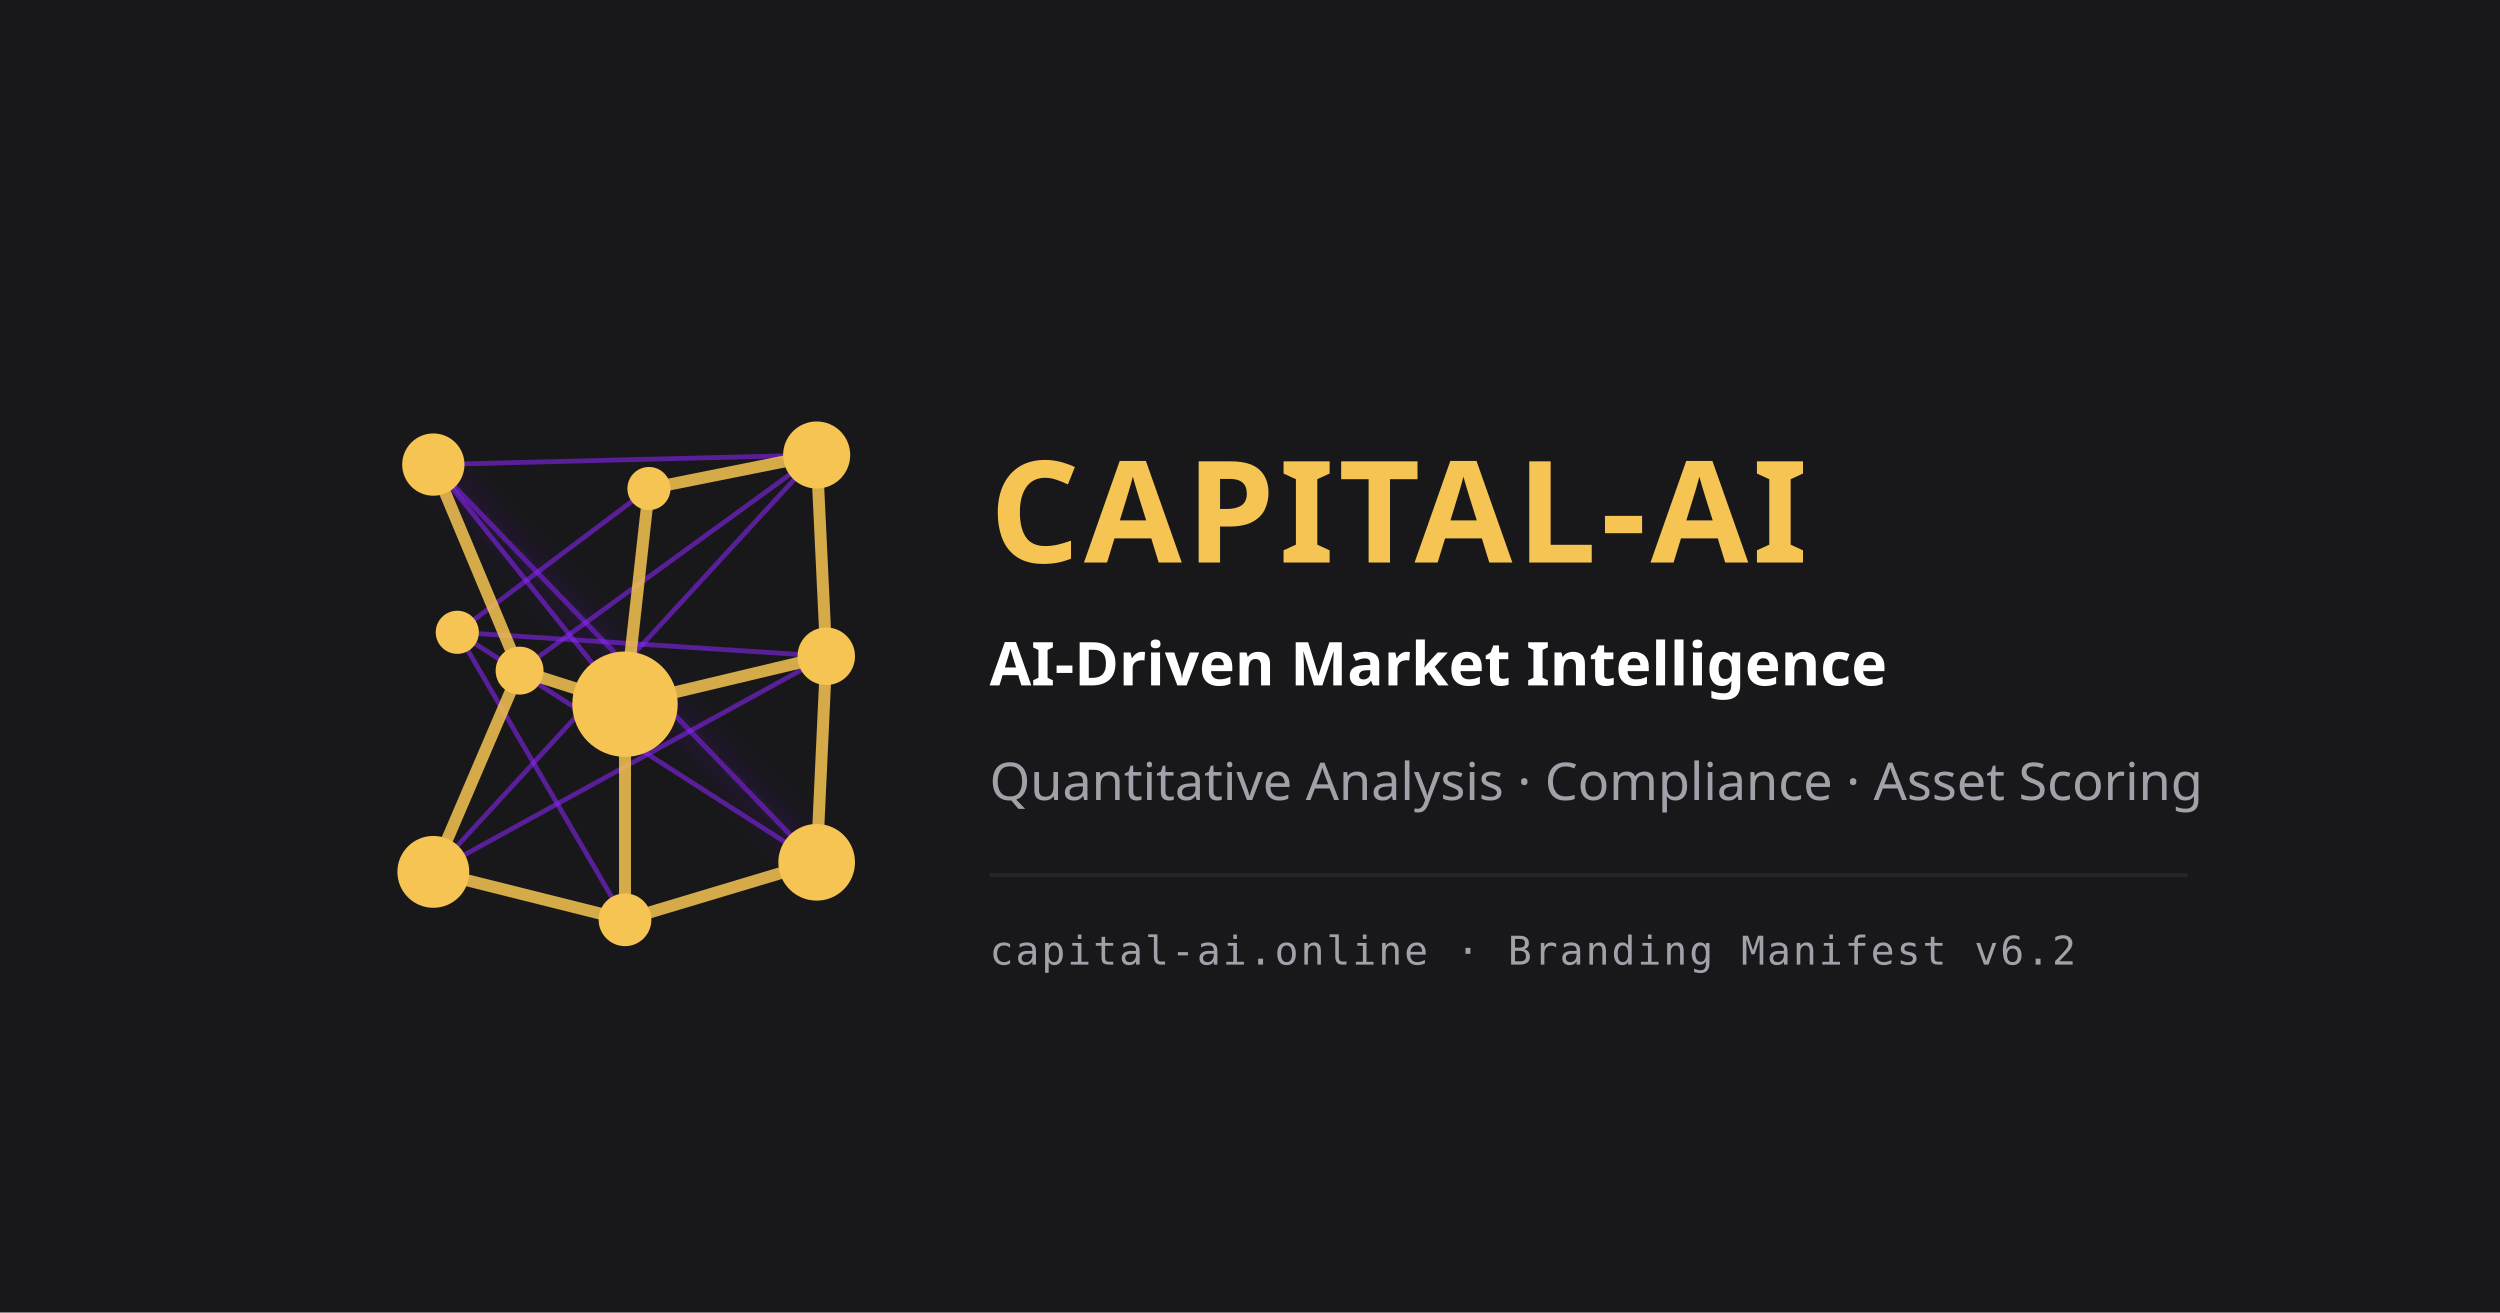
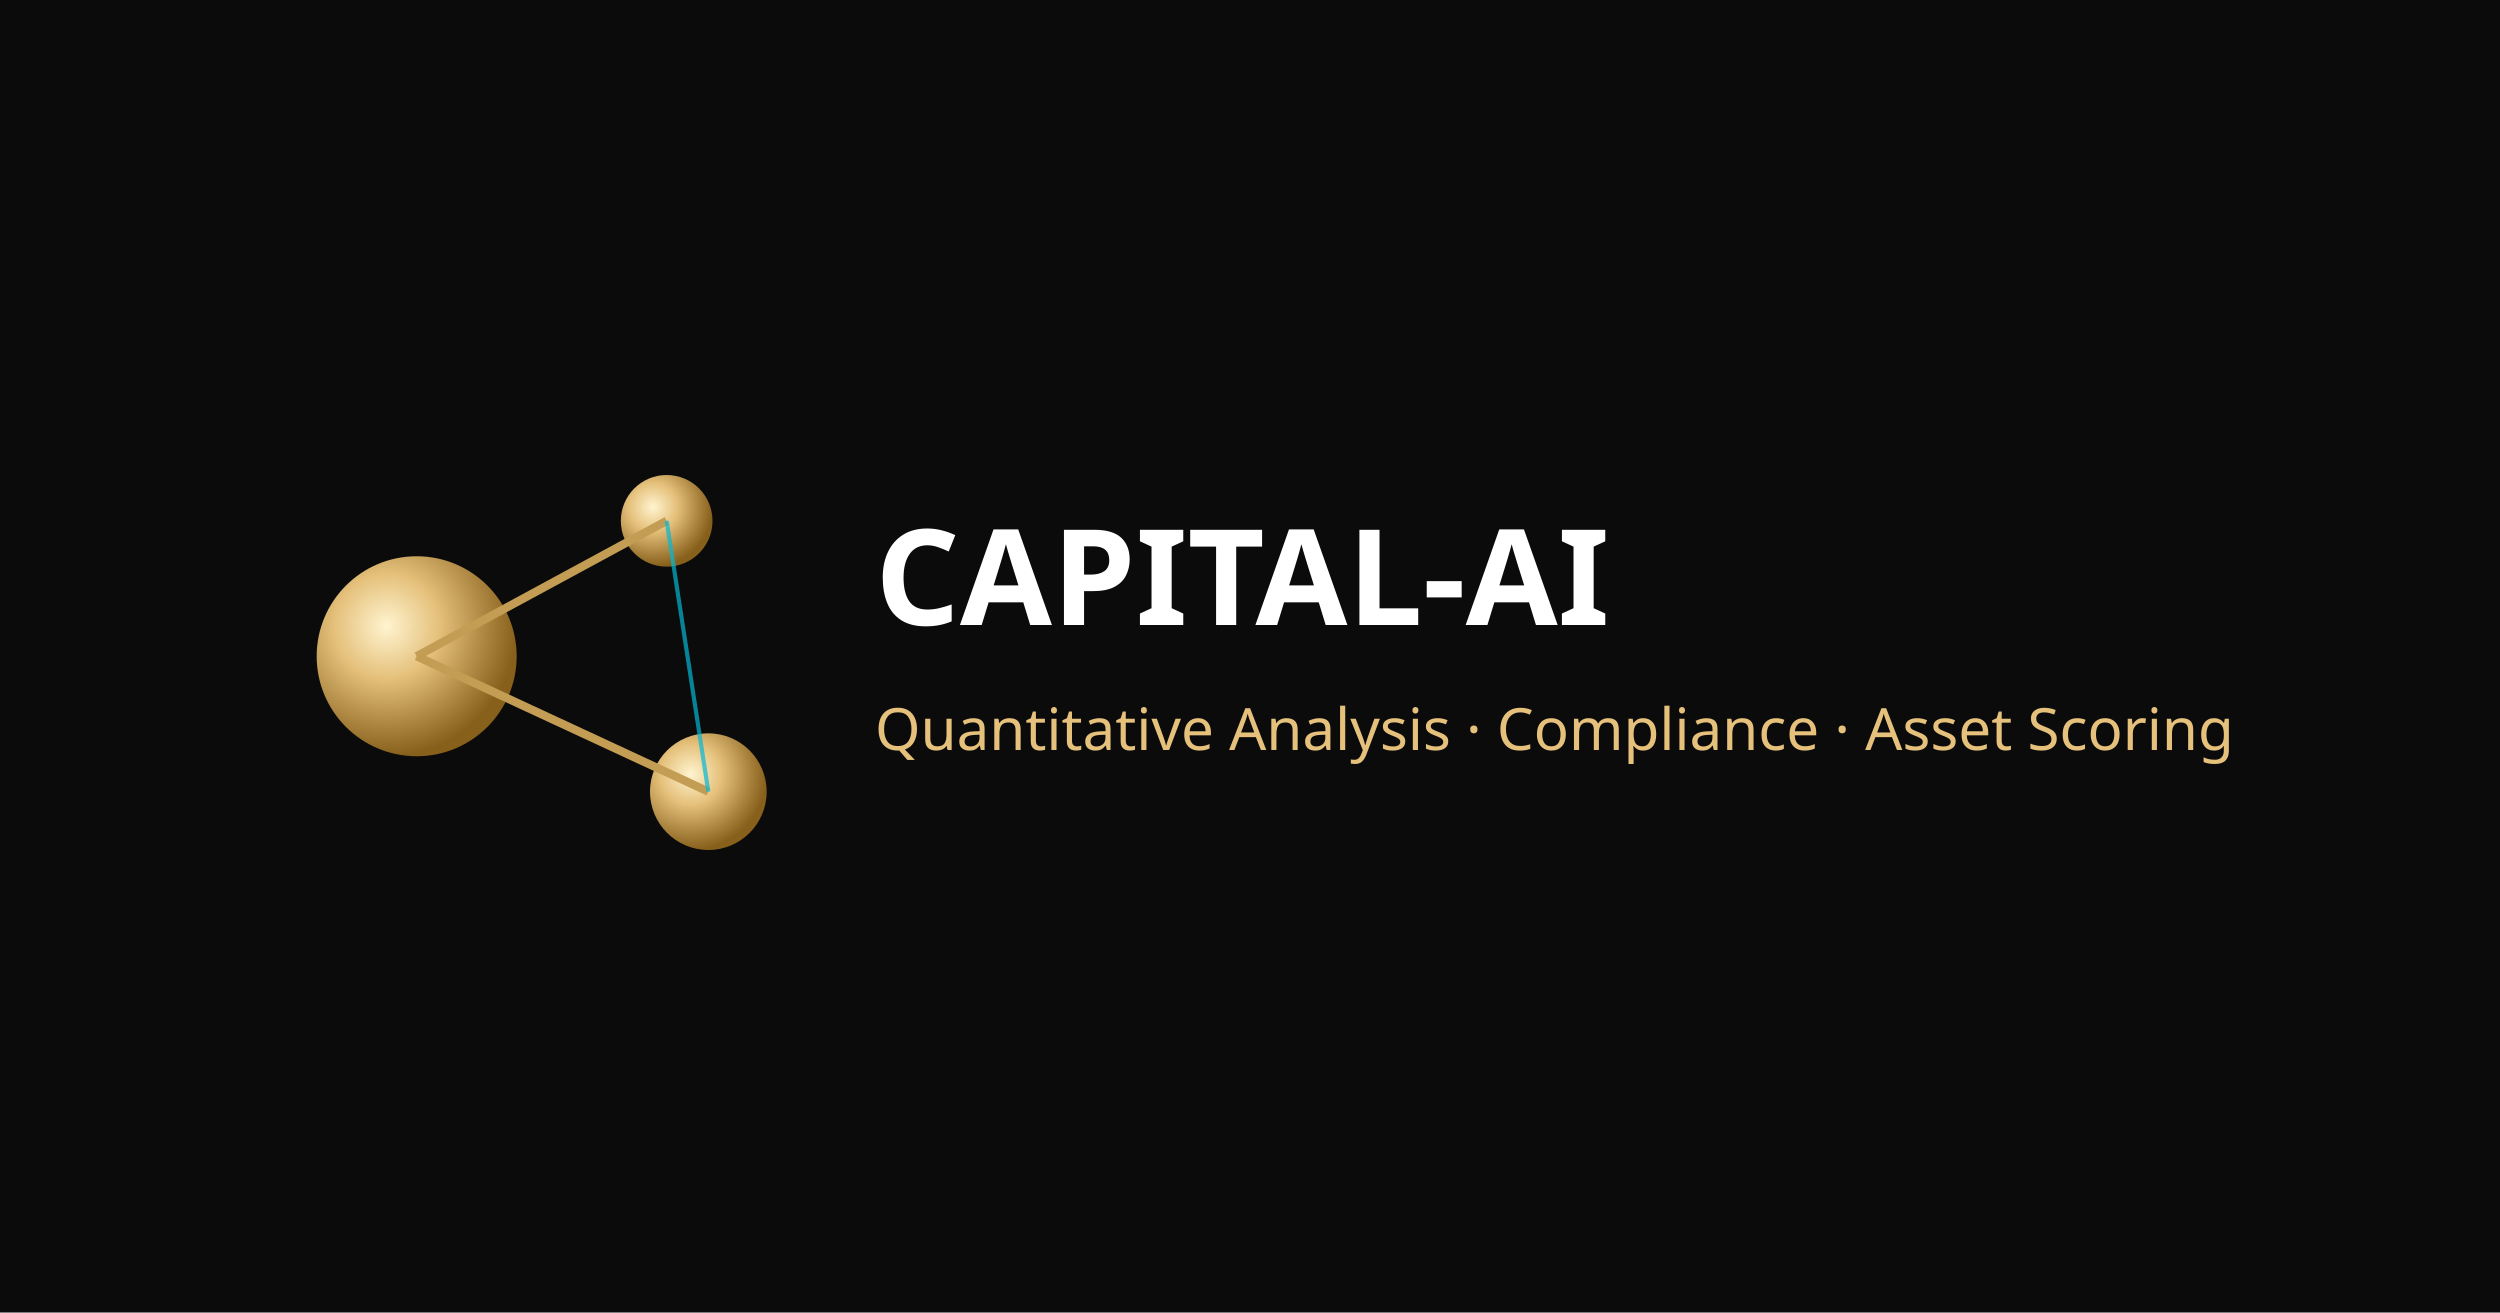
- <svg xmlns="http://www.w3.org/2000/svg" viewBox="0 0 1200 630" width="1200" height="630" data-brandmark-version="1.0.0-manifest-v6.2">
-   <rect width="1200" height="630" fill="#18181B" />
+ <svg xmlns="http://www.w3.org/2000/svg" viewBox="0 0 1200 630" width="1200" height="630">
+   <rect width="1200" height="630" fill="#0b0b0b" />
  <defs>
-     <filter id="brand-glow" x="-20%" y="-20%" width="140%" height="140%">
-       <feGaussianBlur stdDeviation="3" result="blur" />
-       <feComposite in="SourceGraphic" in2="blur" operator="over" />
-     </filter>
+     <radialGradient id="gold" cx="35%" cy="35%" r="65%">
+       <stop offset="0%" stop-color="#FFF4D0" />
+       <stop offset="40%" stop-color="#E5C17C" />
+       <stop offset="100%" stop-color="#87601B" />
+     </radialGradient>
  </defs>
-   <g transform="translate(70 108) scale(2.3)">
-     <g stroke="#8D26FF" stroke-width="1" stroke-opacity="0.55">
-       <line x1="60" y1="50" x2="140" y2="133" filter="url(#brand-glow)" />
-       <line x1="140" y1="48" x2="60" y2="135" />
-       <line x1="140" y1="48" x2="78" y2="93" />
-       <line x1="65" y1="85" x2="140" y2="133" />
-       <line x1="60" y1="50" x2="140" y2="48" />
-       <line x1="60" y1="135" x2="142" y2="90" />
-       <line x1="100" y1="145" x2="65" y2="85" />
-       <line x1="105" y1="55" x2="65" y2="85" />
-       <line x1="65" y1="85" x2="142" y2="90" />
-       <line x1="100" y1="100" x2="60" y2="50" />
-     </g>
-     <g stroke="#F5C453" stroke-width="2.5" stroke-opacity="0.85">
-       <line x1="60" y1="50" x2="78" y2="93" />
-       <line x1="78" y1="93" x2="60" y2="135" />
-       <line x1="60" y1="135" x2="100" y2="145" />
-       <line x1="100" y1="145" x2="140" y2="133" />
-       <line x1="140" y1="133" x2="142" y2="90" />
-       <line x1="142" y1="90" x2="140" y2="48" />
-       <line x1="140" y1="48" x2="105" y2="55" />
-       <line x1="105" y1="55" x2="100" y2="100" />
-       <line x1="100" y1="100" x2="100" y2="145" />
-       <line x1="100" y1="100" x2="78" y2="93" />
-       <line x1="100" y1="100" x2="142" y2="90" />
-     </g>
-     <g fill="#F5C453">
-       <circle cx="100" cy="100" r="11" />
-       <circle cx="60" cy="50" r="6.5" />
-       <circle cx="105" cy="55" r="4.5" />
-       <circle cx="140" cy="48" r="7" />
-       <circle cx="65" cy="85" r="4.5" />
-       <circle cx="78" cy="93" r="5" />
-       <circle cx="142" cy="90" r="6" />
-       <circle cx="60" cy="135" r="7.5" />
-       <circle cx="100" cy="145" r="5.5" />
-       <circle cx="140" cy="133" r="8" />
-     </g>
-   </g>
-   <text x="475" y="270" fill="#F5C453" font-family="Montserrat, ui-sans-serif, system-ui, sans-serif" font-size="68" font-weight="800" letter-spacing="2">CAPITAL-AI</text>
-   <text x="475" y="329" fill="#FFFFFF" font-family="Montserrat, ui-sans-serif, system-ui, sans-serif" font-size="29" font-weight="600">AI-Driven Market Intelligence</text>
-   <text x="475" y="384" fill="#A1A1AA" font-family="Poppins, ui-sans-serif, system-ui, sans-serif" font-size="25">Quantitative Analysis · Compliance · Asset Scoring</text>
-   <line x1="475" y1="420" x2="1050" y2="420" stroke="#252529" stroke-width="2" />
-   <text x="475" y="463" fill="#A1A1AA" font-family="JetBrains Mono, ui-monospace, monospace" font-size="19" letter-spacing="1">capital-ai.online · Branding Manifest v6.2</text>
+   <circle cx="200" cy="315" r="48" fill="url(#gold)" />
+   <circle cx="320" cy="250" r="22" fill="url(#gold)" />
+   <circle cx="340" cy="380" r="28" fill="url(#gold)" />
+   <line x1="200" y1="315" x2="320" y2="250" stroke="#C29D53" stroke-width="4" />
+   <line x1="200" y1="315" x2="340" y2="380" stroke="#C29D53" stroke-width="4" />
+   <line x1="320" y1="250" x2="340" y2="380" stroke="#06B6D4" stroke-width="2" opacity="0.7" />
+   <text x="420" y="300" fill="#FFFFFF" font-family="system-ui, sans-serif" font-size="64" font-weight="700">CAPITAL-AI</text>
+   <text x="420" y="360" fill="#E5C17C" font-family="system-ui, sans-serif" font-size="28">Quantitative Analysis · Compliance · Asset Scoring</text>
</svg>
